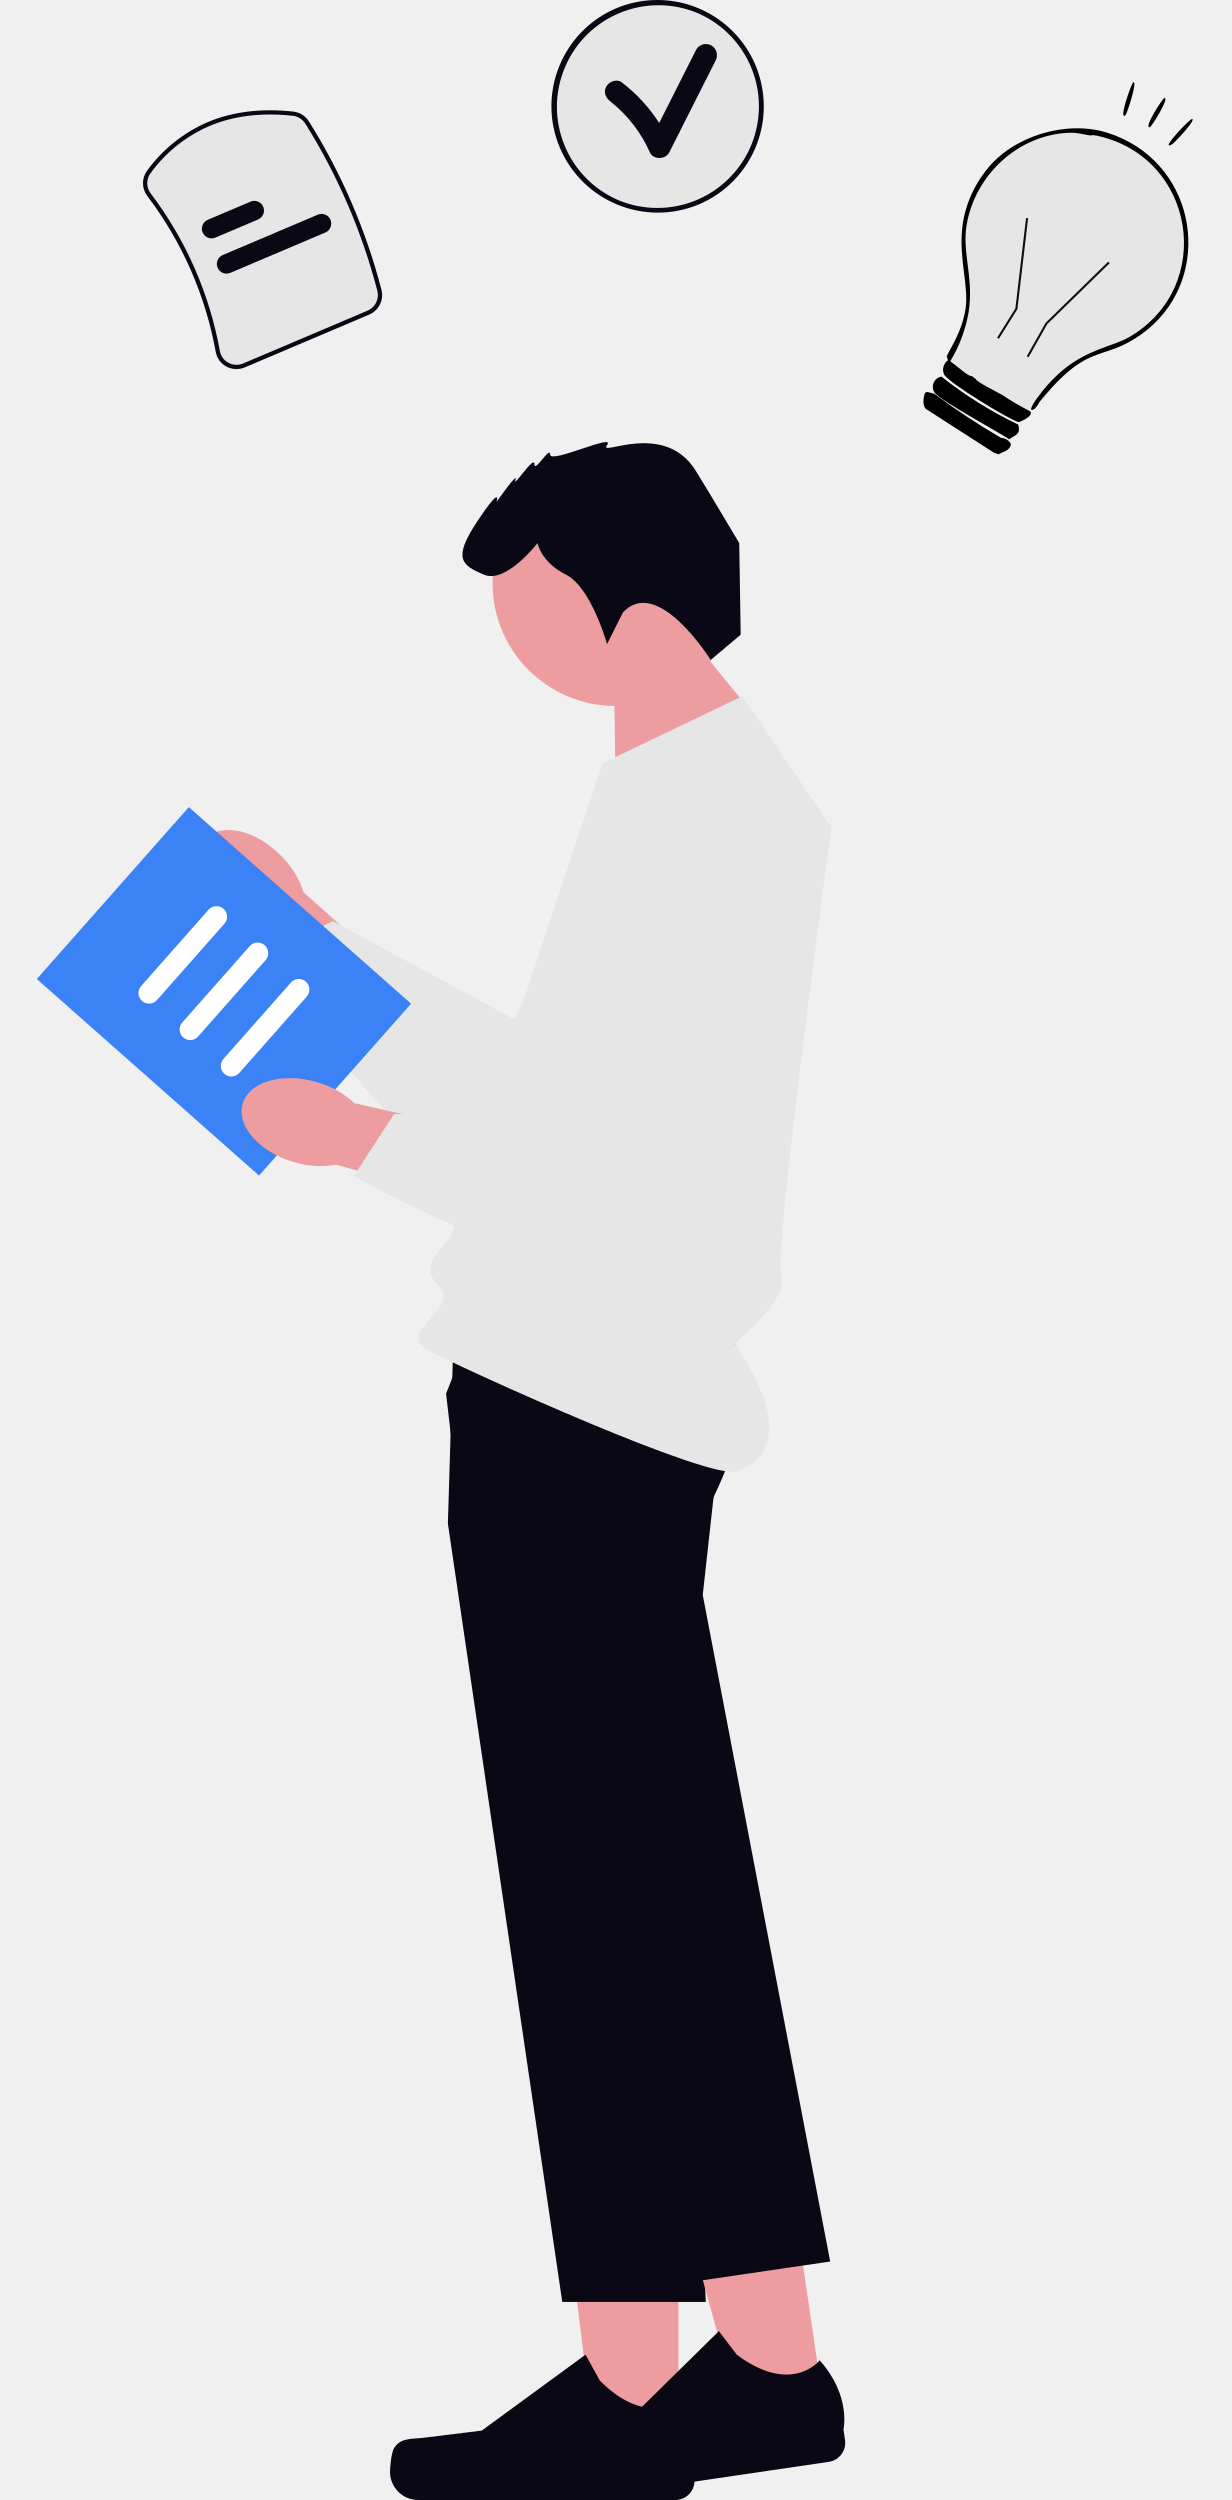
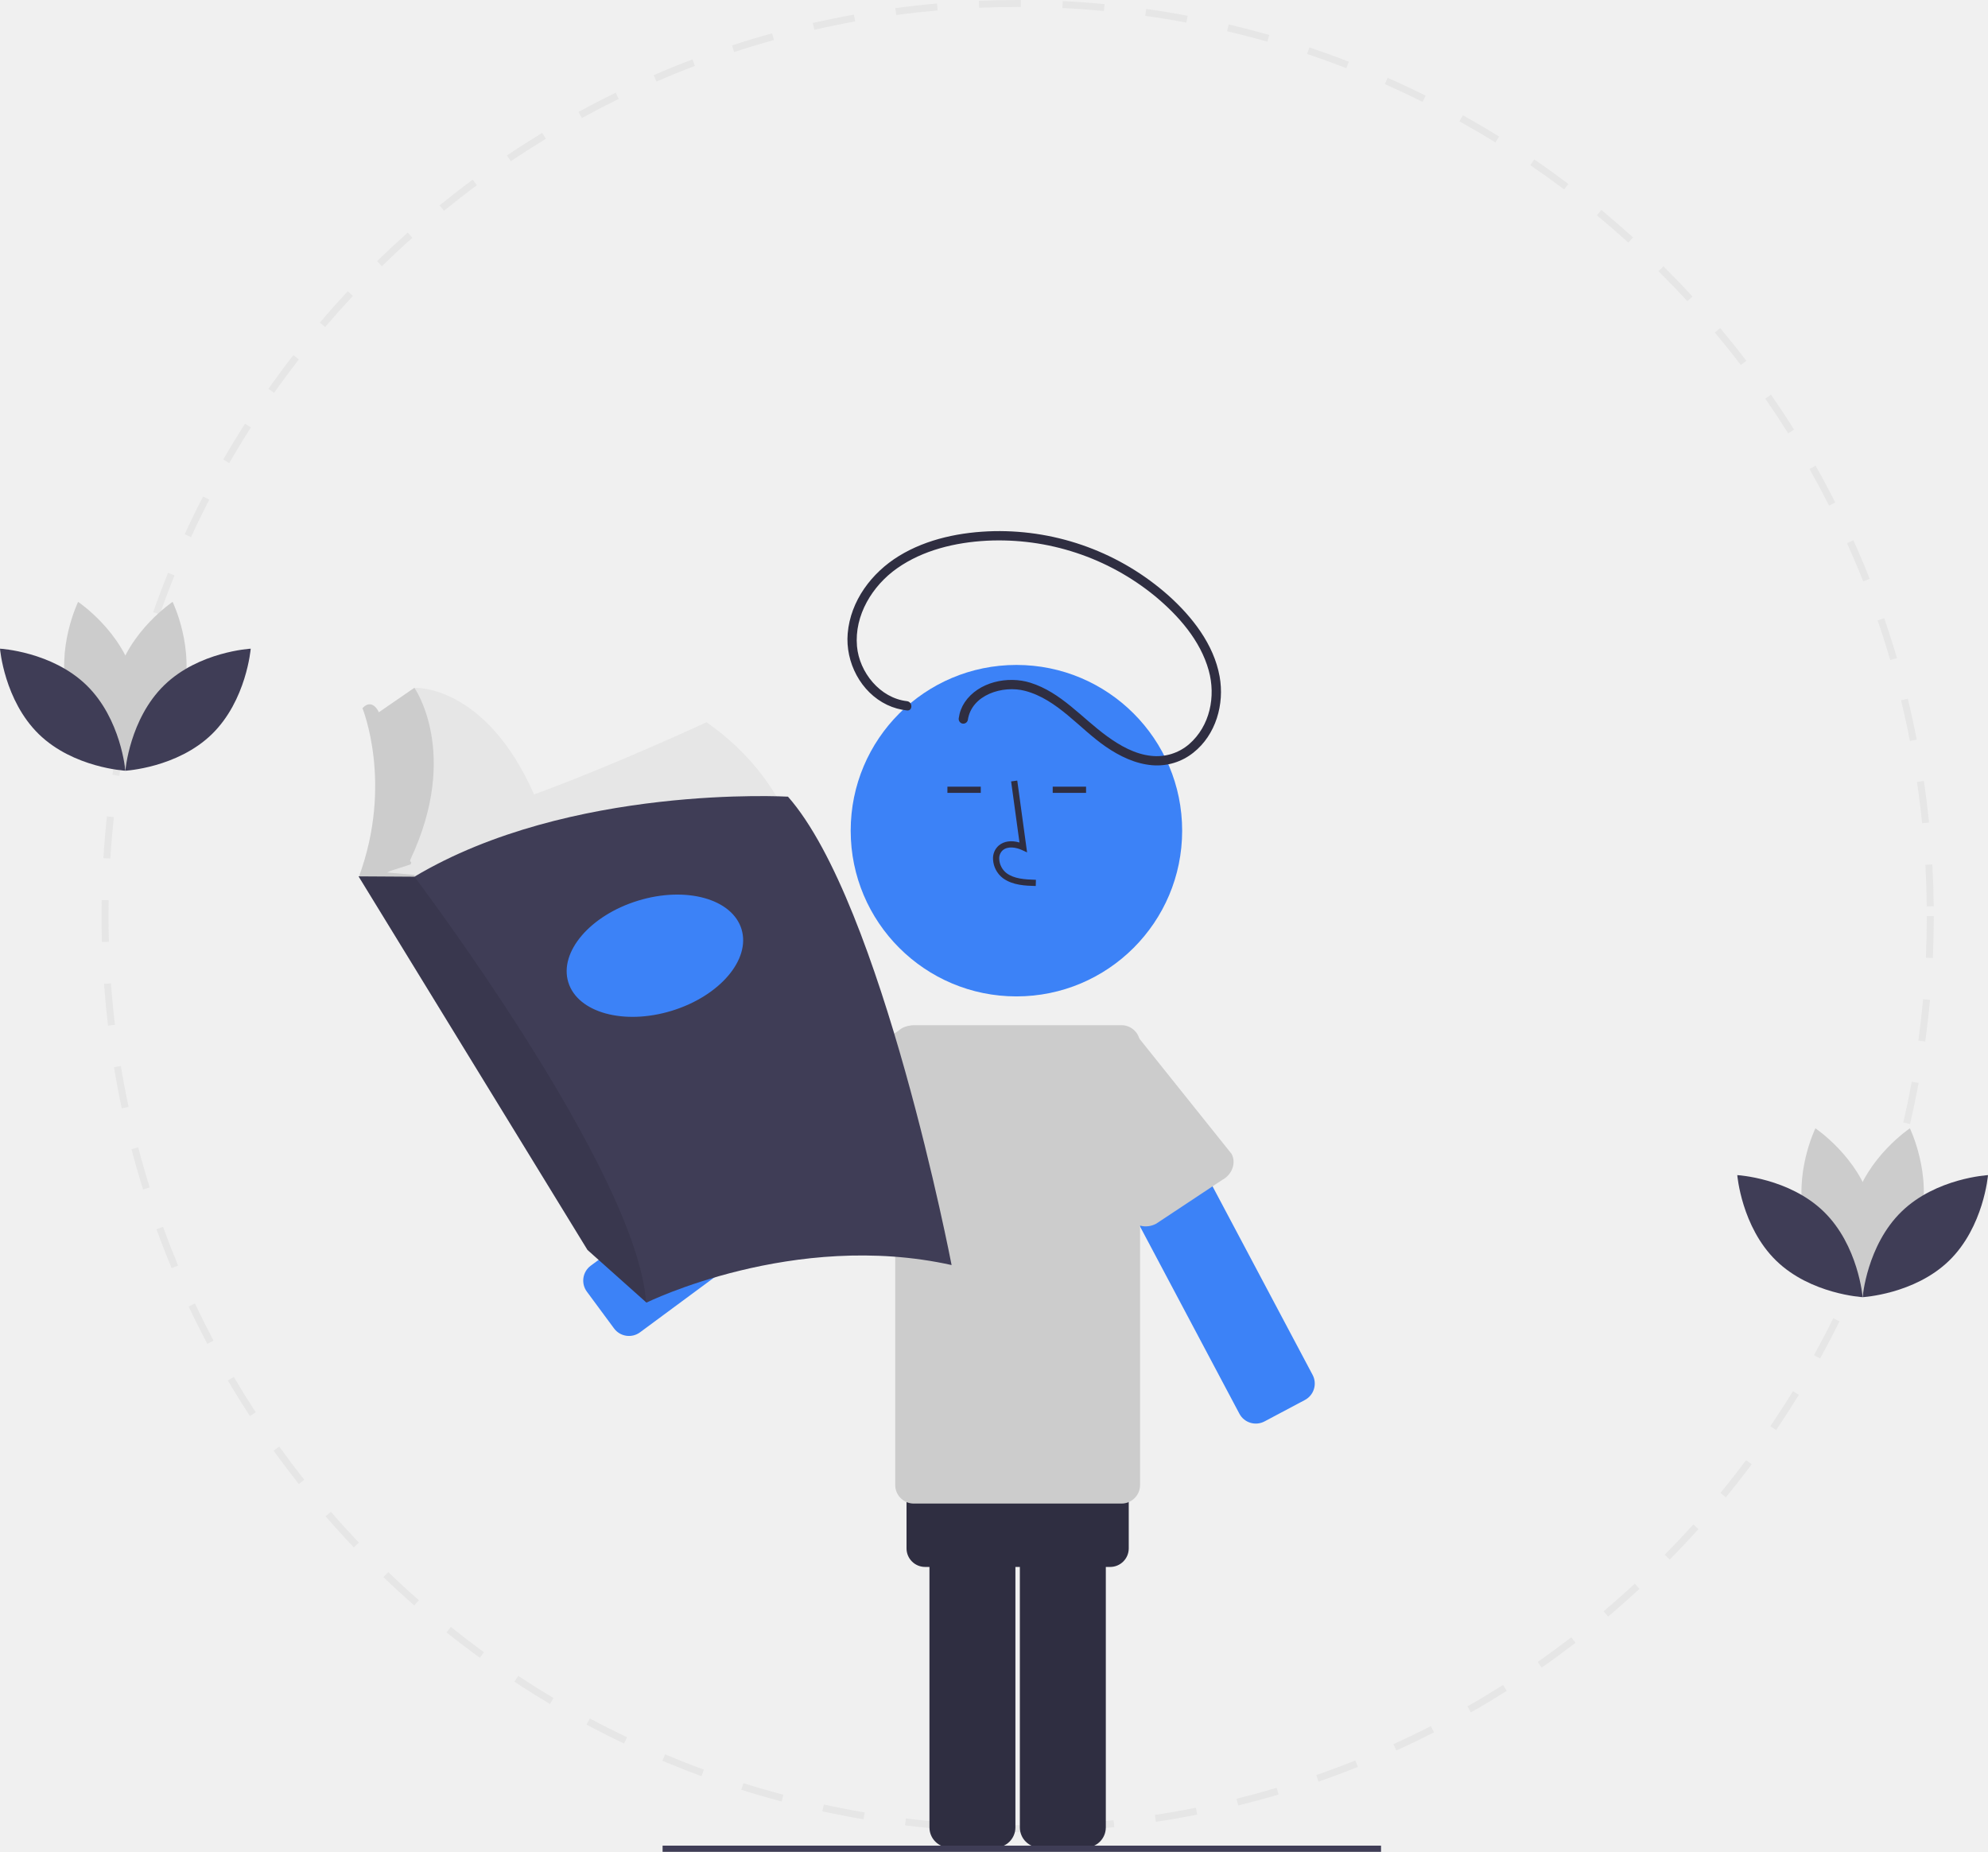
- <svg xmlns="http://www.w3.org/2000/svg" width="394.273" height="800.22" viewBox="0 0 394.273 800.22" role="img" artist="Katerina Limpitsouni" source="https://undraw.co/">
-   <g transform="translate(-872.203 -226.154)">
-     <g transform="translate(872.203 367.667)">
-       <path d="M175.593,196.85c-8.1-8.243-18.918-10.745-24.162-5.589s-2.93,16.015,5.174,24.259a28.921,28.921,0,0,0,11.5,7.363l34.759,34.491L218.7,240.717l-35.948-32.233a28.922,28.922,0,0,0-7.165-11.634Z" transform="translate(-85.591 -64.425)" fill="#ed9da0" />
-       <path d="M190.123,176.294l-36.444,80.849-58.2-31.5L74.656,236.7s47.573,79.534,80.147,70.48S245.219,216.027,234.8,190.69s-44.675-14.4-44.675-14.4Z" transform="translate(11.042 -72.339)" fill="#e6e6e6" />
-       <path d="M133.294,561.156l-26.574,0-12.64-102.5,39.22,0Z" transform="translate(83.851 81.622)" fill="#ed9da0" />
-       <path d="M91.358,535.312h0c-.827,1.393-1.264,5.891-1.264,7.512h0a9.019,9.019,0,0,0,9.019,9.019h82.295a6.153,6.153,0,0,0,6.153-6.153v-3.426s4.071-10.3-4.311-22.99c0,0-10.417,9.938-25.983-5.628l-4.59-8.316-33.227,24.3L101.033,531.9c-4.029.5-7.6-.077-9.674,3.414Z" transform="translate(34.743 106.863)" fill="#090814" />
-       <path d="M78.076,196.252l-.536-35.841,22.1-13.779,24.033,29.4Z" transform="translate(118.96 -87.109)" fill="#ed9da0" />
-       <ellipse cx="39.308" cy="39.308" rx="39.308" ry="39.308" transform="translate(157.66 5.838)" fill="#ed9da0" />
-       <path d="M80.156,353.527,116.773,602.7h45.941l-6.109-142.236-3.215-74.789,9.324-35.6a159,159,0,0,0,7.832-17.5c4.037-10.824,7.225-23.8,2.492-29.955-1.742-2.269-6.27-3.948-12.423-5.2a128.547,128.547,0,0,0-12.861-1.831c-27.168-2.688-65.813-1.009-65.813-1.009L80.959,327l-.545,18.1-.259,8.422Z" transform="translate(63.204 -7.383)" fill="#090814" />
-       <path d="M117.409,552.864l-26.29,3.863L63.7,457.156l38.8-5.7Z" transform="translate(146.545 77.728)" fill="#ed9da0" />
-       <path d="M59.823,539.021h0c-.616,1.5-.394,6.012-.158,7.616h0A9.019,9.019,0,0,0,69.9,554.248l81.42-11.97a6.153,6.153,0,0,0,5.192-6.982l-.5-3.39s2.53-10.78-7.609-22.118c0,0-8.861,11.348-26.525-1.788l-5.751-7.559L86.79,529.314,68.9,534.236c-3.914,1.077-7.532,1.03-9.075,4.785h0Z" transform="translate(113.969 104.218)" fill="#090814" />
-       <path d="M62.55,314.142,67.573,357.4l27.39,91.145L140.05,598.6l45.448-6.679L144.709,378.56l4.039-36.585s1.315-3.637,2.823-8.961c2.993-10.533,6.746-27.685,2.617-36.435a10.229,10.229,0,0,0-2.123-3.057c-1.624-1.575-4.925-2.532-9.348-3.039-18.486-2.089-56.556,3.886-73.5,6.82l-6.67,16.839Z" transform="translate(80.233 -9.554)" fill="#090814" />
-       <path d="M165.935,160.791,121.28,182.226S73.945,322.443,73.945,329.588s-13.4,11.61-5.359,19.648S53.626,364.082,66.018,370.5s89.7,41.54,98.295,38.373c23.708-8.735-1-40.831-1-40.831s17.809-14.342,15.13-21.487,16.076-143.79,16.076-143.79l-28.579-41.976Z" transform="translate(71.647 -79.452)" fill="#e6e6e6" />
-       <path d="M128.77,162.561l-5.056,10.112s-5.056-18.2-13.145-22.246-9.1-10.112-9.1-10.112-10.112,13.145-17.19,10.112-10.112-5.056-2.022-17.19,6.067-6.067,6.067-6.067,7.078-10.112,6.067-7.078,6.067-8.089,6.067-5.056,5.056-6.067,5.056-3.033,21.234-7.078,18.2-3.033,18.2-8.089,28.313,8.089c3.681,5.889,13.994,23.257,13.994,23.257l.468,29.325-9.608,8.088s-16.989-27.3-28.111-15.167Z" transform="translate(70.598 -108)" fill="#090814" />
-       <g transform="translate(0 137.646) rotate(-19)">
-         <path d="M110.7,82.656,46.78,118.834,0,36.178,63.923,0Z" fill="#3C82F7" />
-         <rect width="39.386" height="6.768" rx="3.384" transform="matrix(0.87, -0.493, 0.493, 0.87, 27.887, 50.857)" fill="#fff" />
-         <rect width="39.386" height="6.768" rx="3.384" transform="matrix(0.87, -0.493, 0.493, 0.87, 36.553, 66.17)" fill="#fff" />
-         <rect width="39.386" height="6.768" rx="3.384" transform="matrix(0.87, -0.493, 0.493, 0.87, 45.219, 81.483)" fill="#fff" />
-       </g>
-       <path d="M155.04,241.441c-11.082-3.274-21.755-.21-23.838,6.843s5.213,15.423,16.3,18.7a28.92,28.92,0,0,0,13.632.853l47.132,13.28,5.76-22.25-47.075-10.729a28.923,28.923,0,0,0-11.911-6.693Z" transform="translate(-53.527 -36.549)" fill="#ed9da0" />
-       <path d="M149.287,195.028l7.387,88.375-66.17.712L77.662,303.889s80.2,46.439,104.284,22.71,34.8-123.581,13.386-140.673S149.287,195.028,149.287,195.028Z" transform="translate(35.591 -68.991)" fill="#e6e6e6" />
-     </g>
-     <g transform="matrix(0.848, 0.53, -0.53, 0.848, 1214.149, 238.21)">
-       <path d="M71.964,35.982a43.659,43.659,0,0,1-.7,7.784,38.227,38.227,0,0,1-3.782,9.377c-3.2,5.684-6.631,7.806-9.451,13.372-.485.375-.984.712-1.491,1.043-1.013.654-1.124,3.855-2.2,4.406-.007.007-.015.007-.022.015a4.069,4.069,0,0,0-.558,1.851v.015c-.543,3.18-1.013,9.649-1.557,13.475-.073.463-.14.889-.213,1.263-.184,1.013-.374,1.66-.587,1.74-2.622,1.013-3.738-.375-6.609,0-1.542.206-9.414,1.469-11.015,1.469-4.545,0-7.005-1.549-10.684-3.209-.257-.11-.514-.228-.786-.345-.1-.037-.183-.081-.279-.117-1.057-.448-2.056-11.742-3.047-16.016a.027.027,0,0,1-.007-.022c-.206-.889-.411-1.469-.617-1.586l-.154-.088c-.654-.375-1.292-.786-1.917-1.212C12.506,62.895,5.2,56.9,1.593,47.1A41.3,41.3,0,0,1,0,35.982a35.982,35.982,0,1,1,71.963,0Z" transform="translate(0.542 19.347)" fill="#e6e6e6" />
-       <path d="M71.808,45.178a38.23,38.23,0,0,1-3.782,9.377c-3.2,5.684-6.631,7.806-9.451,13.372C56.7,71.635,55.1,76.871,54.008,85.7c-.066.521.073,1.116,0,1.63-.169,1.138.037.933-.654,1.961-.316.176-.507-.073-.609-.558a15.332,15.332,0,0,1-.044-3.686,48.542,48.542,0,0,1,1.6-9.789v-.015c.176-.639.367-1.256.558-1.85,3.4-10.354,9.671-15.046,12.513-20.466C82.3,24.521,54.713-7.187,24.327,3.843c-1.63.595-1.542.94-1.63.984-2.284.991-4.141,1.425-6.359,2.93C2.87,16.921-1.962,35.051,4.111,49.987,7.4,58.072,14.289,62.632,18.746,71.819q.4.8.771,1.674a.027.027,0,0,0,.007.022,44.893,44.893,0,0,1,3.327,16.133c.007.1.015.191.015.286.264.022.521.037.771.059,3.9.338,6.425.962,7.733.286l1.439.147c.477.668,8.5-.147,9.781-.162h.33a89.411,89.411,0,0,0,9.612-.272c.162-.015.33-.037.492-.059a.859.859,0,0,1,.654.984c.1.925-1.432,3.605-1.953,3.907-1.505.881-26.032,1.329-28.374-.323a3.68,3.68,0,0,1-1.3-4.4c-.044-.206-.947-.793-.984-.984-.44-2.5.081-8.834-2.93-15.979a19.281,19.281,0,0,0-1.307-2.533c-3.782-6.3-11.088-12.293-14.694-22.1A36.662,36.662,0,0,1,.2,32.055C1.5,18.25,13.408,4.665,26.772,1.236c27.97-7.182,51.586,18.182,45.036,43.942Z" transform="translate(0 17.935)" fill="#010001" />
-       <path d="M30.1,0c2.327,2.214,1.084,2.963,0,5.544-1.368-.308-24.783,1.189-28.045,0A3.323,3.323,0,0,1,1.077,0,130.745,130.745,0,0,0,30.1,0Z" transform="translate(21.976 113.522)" fill="#010001" />
-       <path d="M31.96.652c.916,2.037-.837,3.287-1.631,4.892L28.7,5.87,2.937,5.544C1.382,5.245.4,3.073,0,1.631A.963.963,0,0,1,.491.652L2.61,0a231.725,231.725,0,0,0,25.6.652A3.726,3.726,0,0,1,31.96.652Z" transform="translate(21.42 119.392)" fill="#010001" />
-       <path d="M13.127,37.7h-.676V26.656L0,.289.611,0,13.127,26.5Z" transform="translate(19.116 55.812)" fill="#0f0f10" />
-       <path d="M.319.057C1.7-.884,1.722,10.134,1.3,10.492-.312,11.848-.143.372.319.057Z" transform="translate(36.017 0)" fill="#010001" />
-       <path d="M.058.033c1.084-.7,3.586,9.732,3.424,10.272C2.56,13.377-.453.361.058.033Z" transform="translate(25.191 1.002)" fill="#010001" />
-       <path d="M2.107.008C3.4-.331,1.224,9.81.966,10.281-1.479,14.729,1.405.193,2.107.008Z" transform="translate(45.316 1.027)" fill="#010001" />
-       <path d="M.554,39.489,0,27.217l.012-.047L6.621,0l.657.16L.68,27.283l.549,12.176Z" transform="translate(42.213 54.04)" fill="#0f0f10" />
-     </g>
-     <g transform="translate(926.582 238.21) rotate(19)">
-       <path d="M50.067,75.54H6.839a6.117,6.117,0,0,1-4.8-2.314A5.992,5.992,0,0,1,.862,68.135,117.592,117.592,0,0,0,.186,13.346a6.065,6.065,0,0,1,2.8-6.711c15.659-9.115,32.381-8.837,49.7.829a6.133,6.133,0,0,1,3.117,4.4,192.416,192.416,0,0,1,.33,58.418,6.1,6.1,0,0,1-6.063,5.262Z" transform="translate(0.962 40.839) rotate(-42)" fill="#e6e6e6" />
-       <path d="M17.971,6.2H3.1A3.1,3.1,0,0,1,3.1,0H17.971a3.1,3.1,0,1,1,0,6.2Z" transform="translate(28.144 53.247) rotate(-42)" fill="#090814" />
-       <path d="M36.153,6.2H3.1A3.1,3.1,0,1,1,3.1,0H36.153a3.1,3.1,0,1,1,0,6.2Z" transform="translate(36.341 62.351) rotate(-42)" fill="#090814" />
-       <path d="M7.507,76.9a6.761,6.761,0,0,1-5.324-2.571,6.632,6.632,0,0,1-1.3-5.665A117.051,117.051,0,0,0,3.762,41.388a117.055,117.055,0,0,0-3.553-27.2,6.744,6.744,0,0,1,3.11-7.463A47.006,47.006,0,0,1,27.158,0C35.791,0,44.72,2.54,53.7,7.55a6.766,6.766,0,0,1,3.456,4.88,192.879,192.879,0,0,1,.331,58.627A6.784,6.784,0,0,1,50.766,76.9H7.507ZM27.158,1.359A45.661,45.661,0,0,0,4.006,7.9a5.385,5.385,0,0,0-2.48,5.957A118.413,118.413,0,0,1,5.121,41.372,118.415,118.415,0,0,1,2.206,68.965a5.283,5.283,0,0,0,1.039,4.515A5.411,5.411,0,0,0,7.507,75.54H50.763a5.425,5.425,0,0,0,5.376-4.676,191.528,191.528,0,0,0-.328-58.217A5.417,5.417,0,0,0,53.039,8.74C44.262,3.841,35.557,1.359,27.158,1.359Z" transform="translate(0 39.854) rotate(-42)" fill="#090814" />
-     </g>
-     <g transform="translate(1048.588 226.154)">
-       <g transform="translate(0.771 0.77)">
-         <circle cx="33.281" cy="33.281" r="33.281" transform="translate(0 0)" fill="#e6e6e6" />
-         <path d="M432.679,54.408a3.6,3.6,0,0,0-4.879,1.279L415.933,79.2a51.547,51.547,0,0,0-12.009-13.023c-1.525-1.178-3.995-.232-4.879,1.279-1.077,1.842-.25,3.7,1.279,4.879a42.929,42.929,0,0,1,12.649,16.329c1.09,2.406,5.02,2.254,6.158,0l14.828-29.375a3.652,3.652,0,0,0-1.279-4.879h0Z" transform="translate(-382.087 -40.614)" fill="#090814" />
-       </g>
-       <path d="M33.552-.5A34.06,34.06,0,0,1,46.806,64.927,34.06,34.06,0,0,1,20.3,2.176,33.839,33.839,0,0,1,33.552-.5Zm0,66.562A32.52,32.52,0,0,0,46.206,3.6,32.519,32.519,0,0,0,20.9,63.508,32.307,32.307,0,0,0,33.552,66.062Z" transform="translate(0.5 0.5)" fill="#090814" />
-     </g>
-   </g>
+ <svg xmlns="http://www.w3.org/2000/svg" width="641.963" height="598" viewBox="0 0 641.963 598" role="img" artist="Katerina Limpitsouni" source="https://undraw.co/">
+   <path d="M607.641,742.658c-3.121,0-6.273-.049-9.368-.146l.07-2.247c4.443.138,8.978.177,13.442.115l.031,2.25Q609.732,742.657,607.641,742.658Zm17.711-.522-.132-2.245c4.45-.263,8.957-.632,13.396-1.096l.235,2.236c-4.473.469-9.014.841-13.499,1.105Zm-40.601-.35c-4.487-.344-9.022-.794-13.478-1.341l.275-2.232c4.422.542,8.922.99,13.375,1.33Zm67.533-2.474-.337-2.223c4.421-.671,8.877-1.45,13.239-2.317l.438,2.206c-4.396.873-8.884,1.659-13.34,2.334Zm-94.412-.823c-4.433-.751-8.907-1.615-13.299-2.568l.477-2.199c4.358.947,8.798,1.804,13.197,2.548Zm120.973-4.456-.54-2.184c4.34-1.073,8.704-2.26,12.972-3.525l.639,2.157c-4.3,1.275-8.698,2.47-13.071,3.551Zm-147.438-1.29c-4.348-1.157-8.724-2.429-13.006-3.783l.678-2.144c4.249,1.343,8.592,2.606,12.906,3.752ZM704.808,726.33l-.738-2.124c4.211-1.464,8.447-3.047,12.592-4.706l.835,2.089c-4.175,1.671-8.444,3.266-12.688,4.741Zm-199.258-1.762c-4.223-1.552-8.472-3.227-12.629-4.978l.873-2.074c4.125,1.738,8.341,3.4,12.532,4.941Zm224.374-8.288-.931-2.048c4.045-1.838,8.11-3.8,12.083-5.831l1.024,2.004c-4.004,2.046-8.1,4.023-12.175,5.875ZM480.539,714.037c-4.059-1.934-8.134-3.992-12.109-6.116l1.06-1.984c3.946,2.108,7.989,4.15,12.017,6.07Zm273.455-10.061-1.114-1.953c3.879-2.213,7.751-4.54,11.506-6.916l1.202,1.9C761.804,699.402,757.903,701.748,753.994,703.976Zm-297.377-2.72c-3.861-2.297-7.728-4.719-11.492-7.198l1.238-1.878c3.735,2.461,7.572,4.864,11.404,7.143ZM776.854,689.514l-1.287-1.843c3.652-2.552,7.297-5.224,10.833-7.942l1.371,1.784C784.208,684.251,780.535,686.944,776.854,689.514Zm-342.875-3.168c-3.631-2.637-7.258-5.4-10.781-8.213l1.404-1.758c3.496,2.791,7.096,5.533,10.699,8.149Zm364.334-13.324-1.45-1.72c3.404-2.872,6.792-5.866,10.071-8.898L808.46,664.056C805.157,667.111,801.743,670.127,798.312,673.022Zm-385.509-3.583c-3.382-2.961-6.741-6.042-9.985-9.156l1.558-1.623c3.22,3.091,6.553,6.148,9.909,9.088Zm405.388-14.804-1.602-1.58c3.138-3.18,6.243-6.471,9.225-9.781l1.672,1.505c-3.005,3.336-6.133,6.651-9.295,9.855Zm-424.928-3.95c-3.103-3.262-6.167-6.635-9.107-10.022L385.855,639.188c2.918,3.362,5.959,6.708,9.038,9.945ZM836.324,634.51l-1.738-1.428c2.835-3.45,5.626-7.01,8.299-10.584l1.801,1.347C841.994,627.446,839.181,631.034,836.324,634.51Zm-460.808-4.271c-2.786-3.521-5.53-7.155-8.154-10.803l1.826-1.314c2.605,3.619,5.328,7.227,8.093,10.722Zm477.038-17.431-1.861-1.263c2.509-3.694,4.966-7.496,7.303-11.302l1.918,1.178C857.557,605.254,855.081,609.086,852.553,612.807Zm-492.843-4.532c-2.451-3.758-4.85-7.624-7.131-11.495l1.938-1.142c2.264,3.841,4.645,7.679,7.077,11.408Zm507.033-18.572-1.968-1.087c2.16-3.908,4.258-7.922,6.238-11.93l2.017.997C871.035,581.721,868.919,585.765,866.743,589.703Zm-520.761-4.73c-2.098-3.965-4.132-8.034-6.046-12.092l2.034-.96c1.9,4.027,3.918,8.065,6,12Zm532.775-19.59-2.061-.903c1.793-4.094,3.514-8.287,5.117-12.461l2.1.806c-1.615,4.207-3.35,8.432-5.156,12.558Zm-544.305-4.854c-1.725-4.139-3.376-8.374-4.908-12.587l2.115-.769c1.52,4.182,3.159,8.383,4.87,12.491ZM888.485,540.04l-2.135-.707c1.404-4.23,2.729-8.554,3.937-12.852l2.166.609c-1.218,4.331-2.554,8.689-3.968,12.951ZM325.21,535.11c-1.338-4.287-2.596-8.667-3.738-13.019l2.176-.571c1.133,4.319,2.381,8.666,3.709,12.92Zm570.607-21.141-2.191-.51c1.007-4.336,1.928-8.764,2.737-13.158l2.212.406c-.815,4.43-1.743,8.891-2.758,13.262ZM318.339,508.914c-.938-4.394-1.787-8.87-2.523-13.307l2.219-.369c.731,4.404,1.574,8.846,2.505,13.206ZM900.72,487.336l-2.23-.305c.605-4.406,1.116-8.899,1.519-13.354l2.241.202c-.406,4.491-.921,9.017-1.53,13.457Zm-586.814-5.136c-.531-4.453-.966-8.989-1.295-13.48l2.244-.165c.326,4.459.758,8.959,1.285,13.379Zm589.26-21.832-2.247-.101c.2-4.458.302-8.979.302-13.437h2.25c0,4.493-.102,9.048-.304,13.539ZM311.929,455.191c-.077-2.758-.116-5.572-.116-8.363q0-2.597.044-5.184l2.25.04q-.045,2.567-.044,5.144c.001,2.769.04,5.563.115,8.301Zm589.275-11.501c-.046-4.46-.195-8.981-.443-13.437l2.245-.125c.249,4.49.4,9.045.447,13.539Zm-586.563-15.436-2.245-.141c.281-4.495.668-9.035,1.151-13.494l2.236.242C315.304,419.288,314.92,423.793,314.641,428.254ZM899.709,416.854c-.449-4.435-1.008-8.922-1.661-13.338l2.226-.328c.657,4.449,1.22,8.971,1.674,13.439Zm-582.175-15.318-2.223-.344c.689-4.45,1.49-8.936,2.38-13.334l2.205.446C319.013,392.669,318.218,397.121,317.535,401.536Zm578.243-11.266c-.858-4.388-1.826-8.806-2.878-13.129l2.186-.532c1.06,4.356,2.035,8.808,2.9,13.229ZM322.863,375.197l-2.182-.547c1.092-4.357,2.302-8.75,3.596-13.059l2.154.647C325.148,366.513,323.947,370.873,322.863,375.197ZM889.42,364.158c-1.254-4.283-2.625-8.592-4.074-12.808l2.127-.732c1.461,4.248,2.843,8.591,4.107,12.907Zm-558.812-14.735-2.122-.746c1.495-4.253,3.109-8.526,4.798-12.7l2.086.844c-1.676,4.142-3.278,8.383-4.761,12.603ZM880.684,338.743c-1.641-4.14-3.399-8.295-5.224-12.35l2.052-.924c1.84,4.086,3.611,8.273,5.264,12.444ZM340.704,324.455l-2.044-.939c1.879-4.092,3.879-8.195,5.944-12.196l1.999,1.031C344.553,316.322,342.569,320.394,340.704,324.455Zm528.97-10.164c-2.013-3.971-4.147-7.951-6.34-11.827l1.957-1.108c2.211,3.906,4.36,7.916,6.389,11.918Zm-516.622-13.756-1.95-1.123c2.244-3.897,4.611-7.797,7.035-11.593l1.896,1.211c-2.405,3.767-4.754,7.638-6.981,11.505Zm503.406-9.601c-2.377-3.784-4.866-7.554-7.398-11.205l1.848-1.282c2.552,3.679,5.061,7.478,7.455,11.291ZM367.532,277.86l-1.839-1.296c2.593-3.678,5.305-7.344,8.061-10.897l1.777,1.379C372.797,270.572,370.105,274.21,367.532,277.86Zm473.623-8.99c-2.711-3.551-5.534-7.081-8.393-10.491l1.725-1.445c2.88,3.437,5.725,6.993,8.457,10.571ZM384.014,256.611l-1.712-1.459c2.91-3.418,5.944-6.821,9.016-10.113l1.644,1.535C389.913,249.841,386.903,253.218,384.014,256.611Zm439.885-8.333c-3.022-3.289-6.157-6.55-9.316-9.689L816.169,236.993c3.183,3.164,6.341,6.449,9.386,9.763Zm-421.545-11.32-1.573-1.608c3.217-3.147,6.546-6.258,9.893-9.247l1.498,1.678C408.85,230.747,405.547,233.834,402.354,236.958Zm402.482-7.626c-3.312-3.004-6.731-5.966-10.163-8.805l1.435-1.733c3.457,2.86,6.903,5.845,10.24,8.872ZM422.396,219.06l-1.42-1.744c3.479-2.833,7.075-5.628,10.688-8.306l1.34,1.807C429.418,213.475,425.849,216.248,422.396,219.06Zm361.723-6.869c-3.573-2.691-7.25-5.331-10.927-7.847l1.27-1.856c3.706,2.535,7.41,5.195,11.011,7.906ZM443.973,203.068l-1.256-1.866c3.724-2.506,7.557-4.959,11.395-7.294l1.169,1.922C451.473,198.147,447.669,200.582,443.973,203.068Zm317.942-6.064c-3.802-2.353-7.706-4.646-11.603-6.818l1.094-1.965c3.928,2.188,7.862,4.5,11.693,6.87Zm-295.009-7.885-1.08-1.974c3.94-2.156,7.979-4.247,12.006-6.217l.989,2.021c-3.996,1.955-8.005,4.03-11.915,6.17Zm271.499-5.212c-4.003-1.994-8.103-3.921-12.187-5.726l.91-2.057c4.116,1.819,8.248,3.761,12.282,5.77Zm-247.403-6.574-.894-2.064c4.117-1.784,8.329-3.496,12.517-5.087l.799,2.104C499.266,173.864,495.087,175.562,491.001,177.333Zm222.773-4.313c-4.165-1.615-8.428-3.156-12.672-4.58l.716-2.133c4.275,1.435,8.571,2.988,12.769,4.616Zm-197.68-5.215-.701-2.138c4.275-1.402,8.637-2.721,12.964-3.921l.601,2.167C524.665,165.104,520.337,166.413,516.095,167.804Zm172.17-3.345c-4.291-1.223-8.667-2.362-13.007-3.385l.516-2.189c4.374,1.031,8.783,2.179,13.108,3.411Zm-146.274-3.842-.501-2.193c4.383-1.001,8.848-1.914,13.269-2.711l.4,2.213C550.77,158.719,546.34,159.624,541.99,160.618Zm120.117-2.325c-4.381-.822-8.843-1.554-13.263-2.174l.312-2.228c4.454.626,8.951,1.363,13.366,2.191Zm-93.67-2.448-.298-2.23c4.453-.594,8.982-1.094,13.461-1.484l.196,2.241C577.351,154.759,572.858,155.255,568.437,155.845Zm67.058-1.291c-4.431-.417-8.941-.739-13.407-.955l.11-2.247c4.498.218,9.043.542,13.508.963Zm-40.285-1.045-.094-2.247c4.135-.172,8.348-.26,12.526-.261l1.018.002-.007,2.25-1.012-.002C603.496,153.251,599.313,153.338,595.21,153.509Z" transform="translate(-279.0186 -151)" fill="#e6e6e6" />
+   <path d="M608.349,741.121V618.107a6.508,6.508,0,0,1,6.5-6.5h14.76a6.508,6.508,0,0,1,6.5,6.5V741.121a6.508,6.508,0,0,1-6.5,6.5H614.849A6.508,6.508,0,0,1,608.349,741.121Z" transform="translate(-279.0186 -151)" fill="#2f2e41" />
+   <path d="M579.156,741.121V618.107a6.508,6.508,0,0,1,6.5-6.5H600.416a6.508,6.508,0,0,1,6.5,6.5V741.121a6.508,6.508,0,0,1-6.5,6.5H585.656A6.508,6.508,0,0,1,579.156,741.121Z" transform="translate(-279.0186 -151)" fill="#2f2e41" />
+   <rect x="292.734" y="426.494" width="71.76" height="79.506" rx="6" fill="#2f2e41" />
+   <path d="M507.168,384.226s-30.159,14.01-55.68,23.302c-15.837-35.751-38.653-34.413-38.653-34.413l-13.832,9.524,2.494,14.286-.68,23.356-3.628,12.245,5.206.941,2.941.533.443-.401a30.219,30.219,0,0,0-.881,8.904l130.841-20.408S531.204,401.006,507.168,384.226Z" transform="translate(-279.0186 -151)" fill="#e6e6e6" />
+   <rect x="513.827" y="466.41" width="26.76" height="135.014" rx="6" transform="translate(132.1563 1124.235) rotate(-126.4665)" fill="#3C82F7" />
+   <rect x="648.848" y="479.41" width="26.76" height="135.014" rx="6" transform="translate(-458.1276 223.2418) rotate(-27.95414)" fill="#3C82F7" />
+   <path d="M673.651,532.053l-21.293,14.116c-3.254,1.727-7.151.754-8.704-2.173l-23.515-44.311c-1.553-2.927-.175-6.7,3.079-8.426l14.493-7.691c3.254-1.727,7.151-.754,8.704,2.173l30.315,37.887C678.283,526.553,676.904,530.326,673.651,532.053Z" transform="translate(-279.0186 -151)" fill="#ccc" />
+   <path d="M528.551,519.072l13.839,18.379a6,6,0,0,0,8.481.269l36.576-34.331a6,6,0,0,0,.269-8.481L577.615,484.146a6,6,0,0,0-8.481-.269L528.819,510.591A6,6,0,0,0,528.551,519.072Z" transform="translate(-279.0186 -151)" fill="#ccc" />
+   <rect x="289.083" y="331.059" width="79.062" height="154.476" rx="6" fill="#ccc" />
+   <circle cx="328.222" cy="268.242" r="53.519" fill="#3C82F7" />
+   <path d="M613.479,437.111c-3.307-.093-7.422-.208-10.589-2.522a8.131,8.131,0,0,1-3.2-6.073,5.47,5.47,0,0,1,1.86-4.492c1.654-1.398,4.072-1.729,6.678-.961l-2.699-19.727,1.982-.271,3.172,23.19-1.654-.759c-1.917-.881-4.551-1.328-6.188.055a3.514,3.514,0,0,0-1.152,2.895,6.146,6.146,0,0,0,2.381,4.528c2.464,1.801,5.745,2.034,9.466,2.138Z" transform="translate(-279.0186 -151)" fill="#2f2e41" />
+   <rect x="305.939" y="254.037" width="10.771" height="2" fill="#2f2e41" />
+   <rect x="339.939" y="254.037" width="10.771" height="2" fill="#2f2e41" />
+   <path d="M571.885,377.419c-8.674-.989-15.392-9.3-16.13-17.733-.878-10.032,4.965-19.56,12.98-25.19,8.382-5.887,18.826-8.346,28.93-8.887A79.51,79.51,0,0,1,652.013,343.523c7.571,6.288,14.643,14.299,17.323,23.974,2.328,8.403.433,17.922-6.325,23.807a15.976,15.976,0,0,1-12.26,3.775c-5.244-.544-10.082-3.302-14.27-6.347-8.147-5.923-14.835-14.175-24.76-17.271-7.278-2.27-16.722-.272-21.169,6.309a11.979,11.979,0,0,0-1.913,5.019,1.553,1.553,0,0,0,1.048,1.845,1.509,1.509,0,0,0,1.845-1.048c1.168-8.289,11.36-11.383,18.513-9.489,10.429,2.76,17.429,12.066,25.985,17.979,4.499,3.109,9.615,5.594,15.132,6.04a18.791,18.791,0,0,0,13.203-4.056c7.31-5.772,10.105-15.699,8.489-24.637-1.872-10.35-8.838-19.221-16.482-26.089a82.447,82.447,0,0,0-56.344-20.814c-10.574.243-21.606,2.426-30.715,8.014-8.836,5.421-15.665,14.49-16.558,25.032-.786,9.279,4.193,18.984,12.738,23.049a19.949,19.949,0,0,0,6.392,1.804c1.915.218,1.899-2.783,0-3Z" transform="translate(-279.0186 -151)" fill="#2f2e41" />
+   <path d="M405.238,432.186l6.349-2.041c.68-1.304-.565-.467.029-1.735,16.064-34.271,1.218-55.296,1.218-55.296L401.35,381.022c-.028-.065-.051-.132-.08-.198 0,0-2.041-4.535-5.215-1.134,0,0,9.977,24.264-1.134,54.423l12.925,5.896,4.989-5.896.113-.567-8.928-.812Z" transform="translate(-279.0186 -151)" fill="#ccc" />
+   <path d="M586.307,559.512c-51.021-11.338-98.528,12.132-98.528,12.132l-.129-.116L468.731,554.637,394.807,434l18.028.113c50.114-29.932,120.637-25.851,120.637-25.851C563.858,442.73,586.307,559.512,586.307,559.512Z" transform="translate(-279.0186 -151)" fill="#3f3d56" />
+   <path d="M487.65,571.529,468.731,554.637,394.807,434l18.028.113S484.686,529.011,487.65,571.529Z" transform="translate(-279.0186 -151)" opacity="0.1" style="isolation:isolate" />
+   <ellipse cx="490.501" cy="459.624" rx="29.252" ry="18.594" transform="translate(-392.2349 13.03807) rotate(-17.05185)" fill="#3C82F7" />
+   <path d="M338.03,375.508c-4.074,15.059-18.028,24.386-18.028,24.386s-7.349-15.089-3.275-30.149,18.028-24.386,18.028-24.386S342.104,360.449,338.03,375.508Z" transform="translate(-279.0186 -151)" fill="#ccc" />
+   <path d="M300.97,375.508c4.074,15.059,18.028,24.386,18.028,24.386s7.349-15.089,3.275-30.149-18.028-24.386-18.028-24.386S296.896,360.449,300.97,375.508Z" transform="translate(-279.0186 -151)" fill="#ccc" />
+   <path d="M306.956,372.271c11.179,10.882,12.544,27.61,12.544,27.61s-16.759-.915-27.937-11.797-12.544-27.61-12.544-27.61S295.777,361.389,306.956,372.271Z" transform="translate(-279.0186 -151)" fill="#3f3d56" />
+   <path d="M332.044,372.271c-11.179,10.882-12.544,27.61-12.544,27.61s16.759-.915,27.937-11.797,12.544-27.61,12.544-27.61S343.223,361.389,332.044,372.271Z" transform="translate(-279.0186 -151)" fill="#3f3d56" />
+   <path d="M899.03,545.508c-4.074,15.059-18.028,24.386-18.028,24.386s-7.349-15.089-3.275-30.149,18.028-24.386,18.028-24.386S903.104,530.449,899.03,545.508Z" transform="translate(-279.0186 -151)" fill="#ccc" />
+   <path d="M861.97,545.508c4.074,15.059,18.028,24.386,18.028,24.386s7.349-15.089,3.275-30.149-18.028-24.386-18.028-24.386S857.896,530.449,861.97,545.508Z" transform="translate(-279.0186 -151)" fill="#ccc" />
+   <path d="M867.956,542.271c11.179,10.882,12.544,27.61,12.544,27.61s-16.759-.915-27.937-11.797-12.544-27.61-12.544-27.61S856.777,531.389,867.956,542.271Z" transform="translate(-279.0186 -151)" fill="#3f3d56" />
+   <path d="M893.044,542.271c-11.179,10.882-12.544,27.61-12.544,27.61s16.759-.915,27.937-11.797,12.544-27.61,12.544-27.61S904.223,531.389,893.044,542.271Z" transform="translate(-279.0186 -151)" fill="#3f3d56" />
+   <rect x="213.963" y="596" width="232" height="2" fill="#3f3d56" />
</svg>
